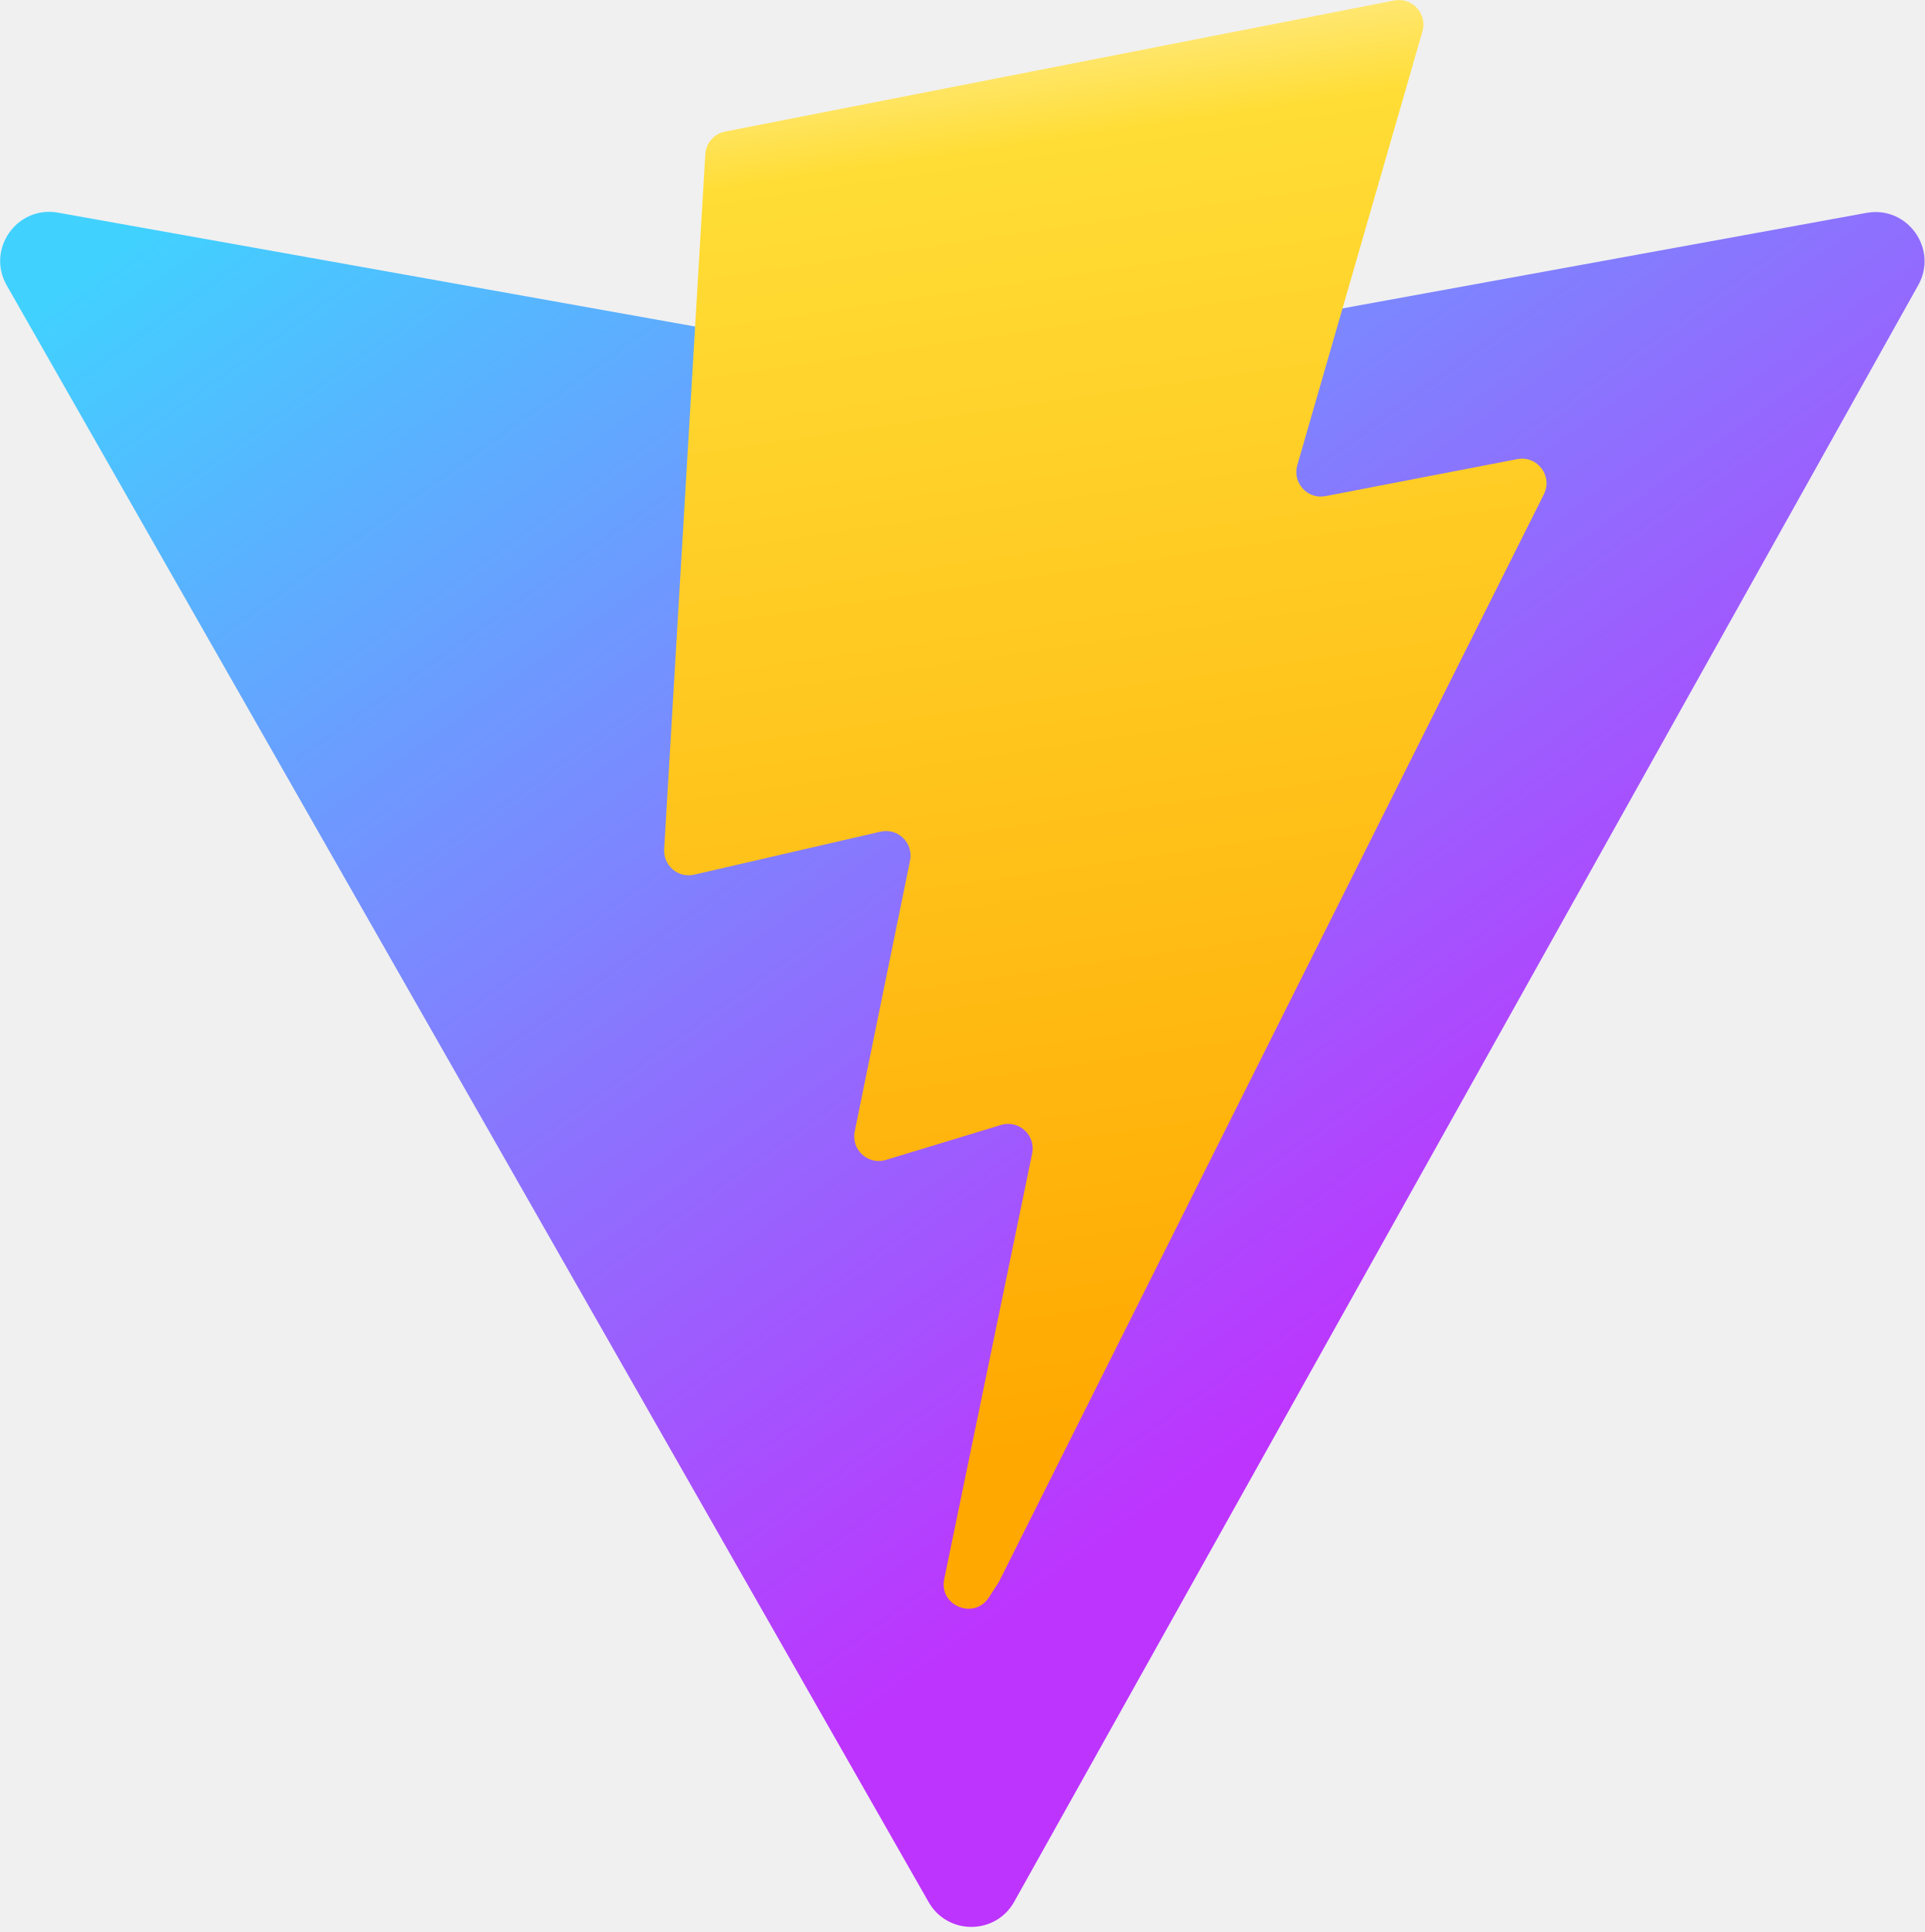
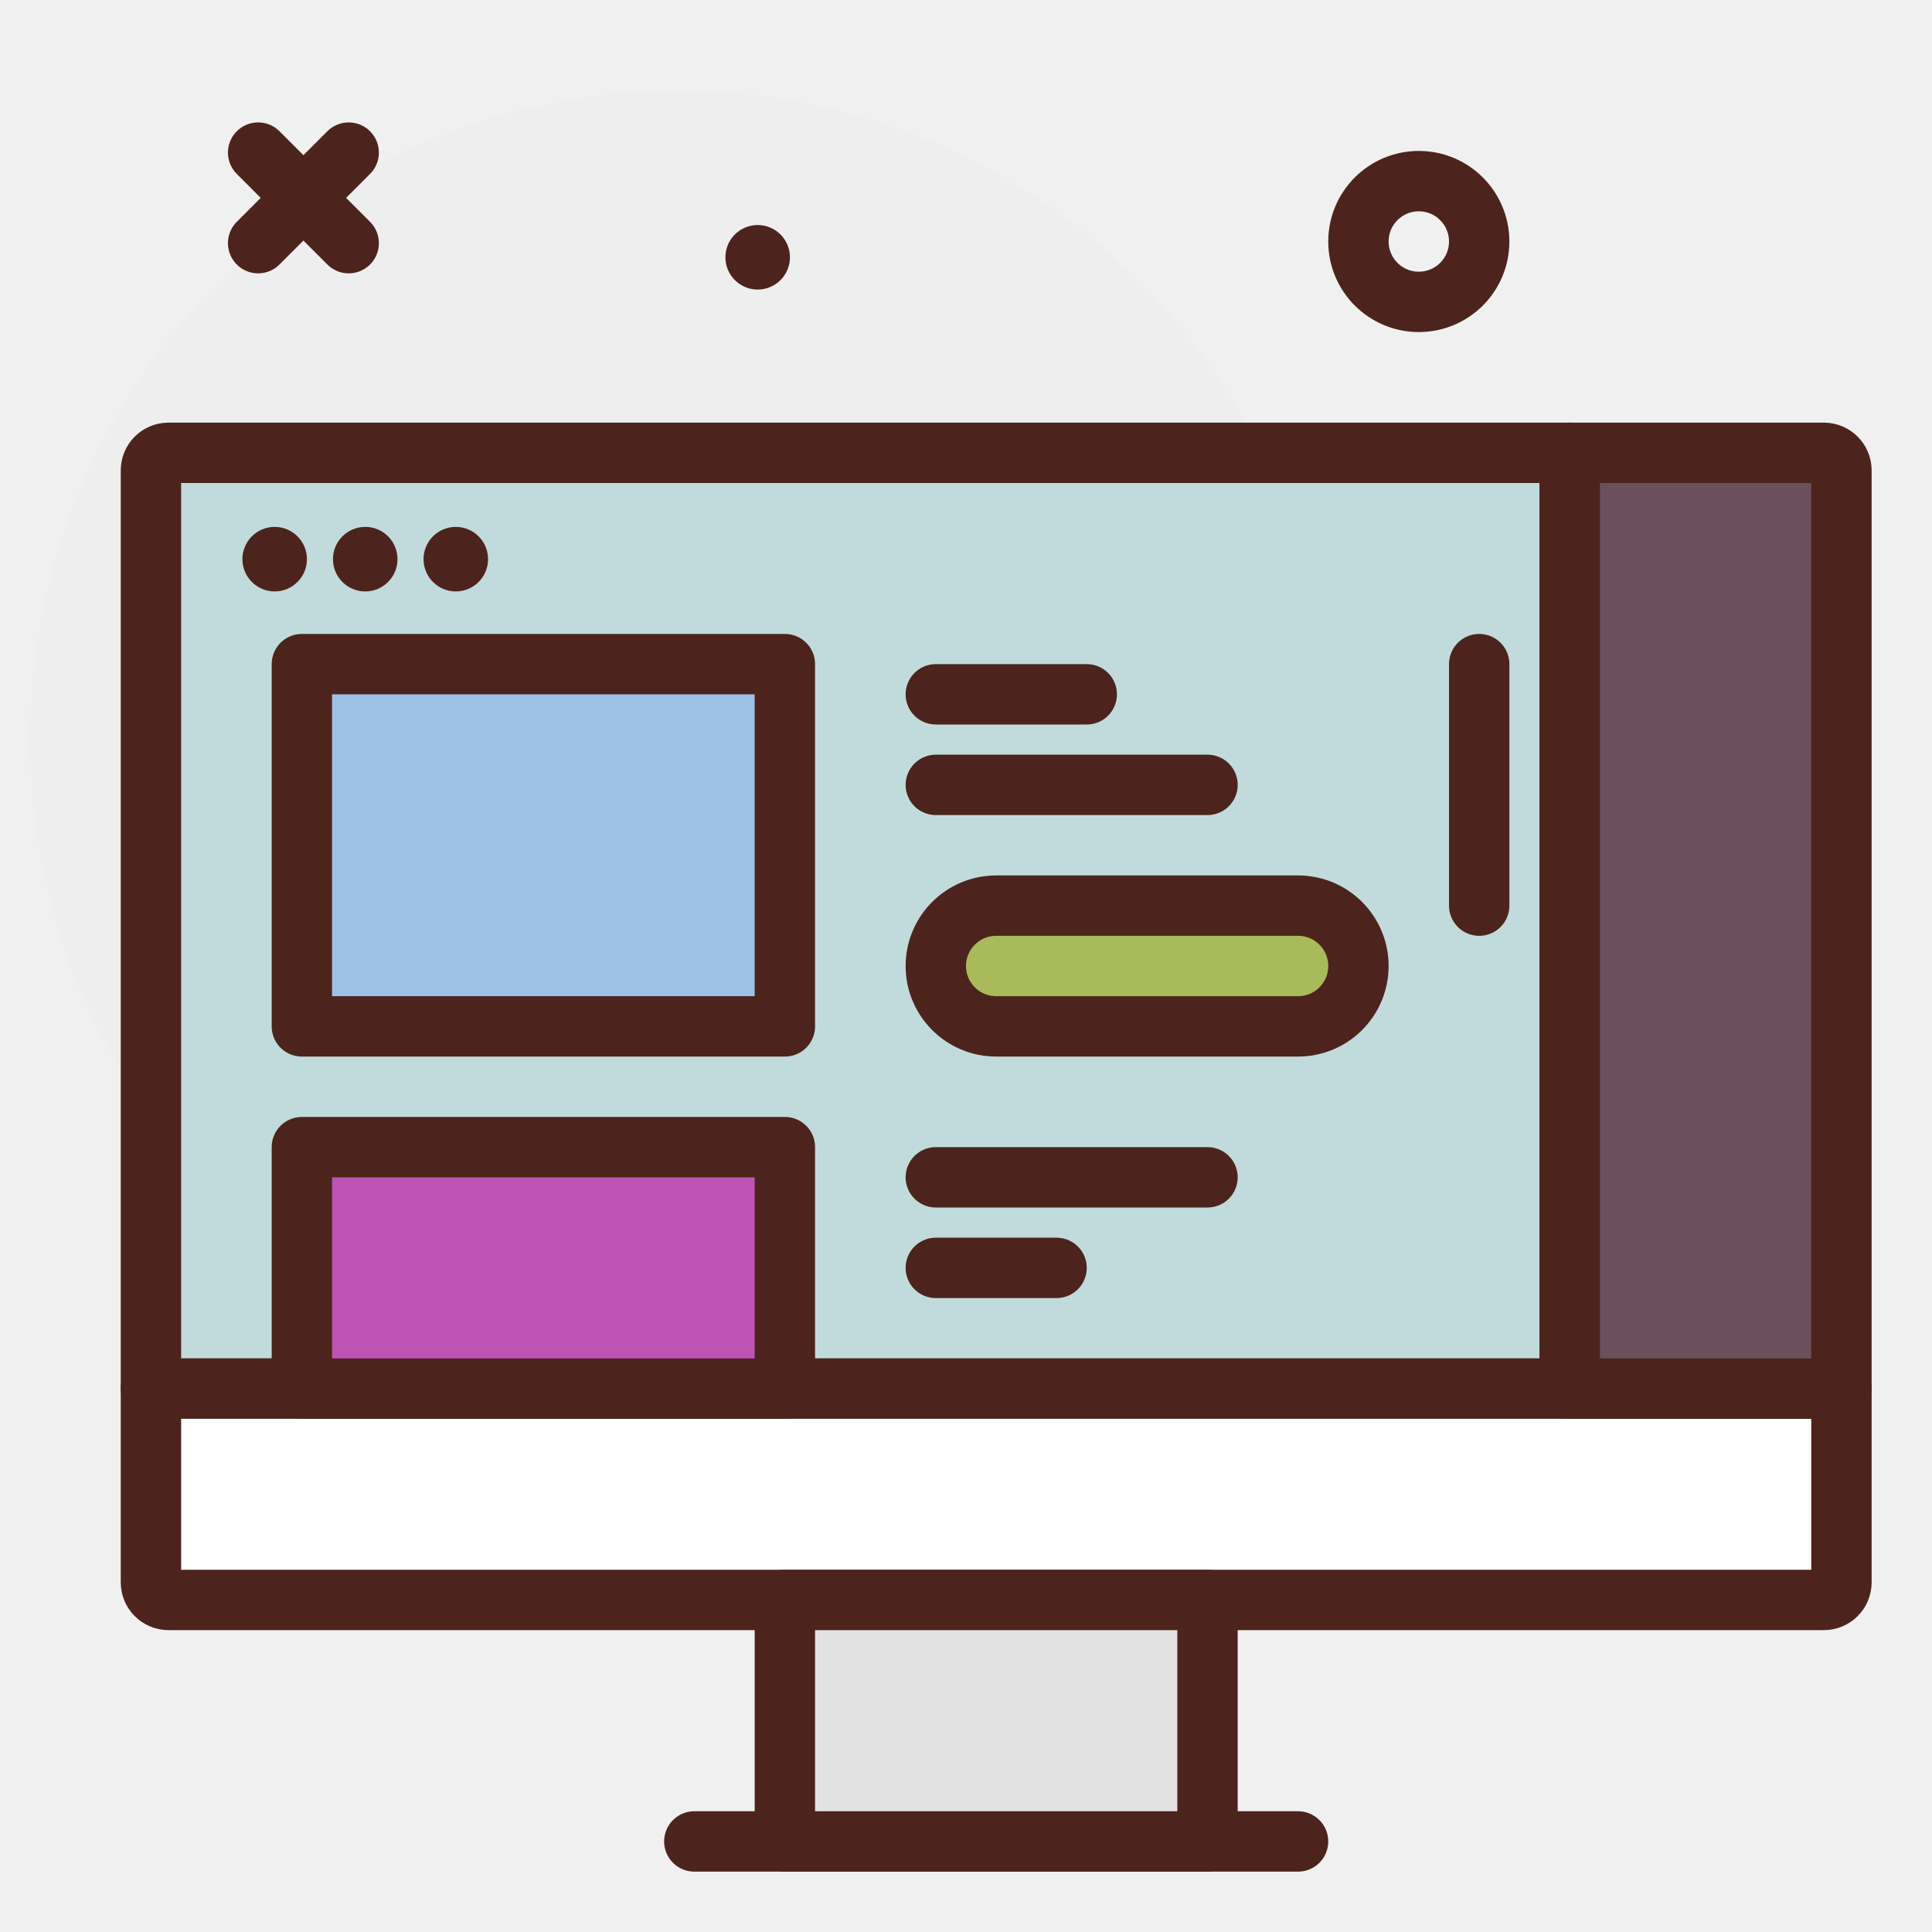
- <svg xmlns="http://www.w3.org/2000/svg" aria-hidden="true" role="img" class="iconify iconify--logos" width="31.88" height="32" preserveAspectRatio="xMidYMid meet" viewBox="0 0 256 257">
+ <svg xmlns="http://www.w3.org/2000/svg" viewBox="0 0 64 64">
  <defs>
-     <linearGradient id="IconifyId1813088fe1fbc01fb466" x1="-.828%" x2="57.636%" y1="7.652%" y2="78.411%">
-       <stop offset="0%" stop-color="#41D1FF" />
-       <stop offset="100%" stop-color="#BD34FE" />
-     </linearGradient>
-     <linearGradient id="IconifyId1813088fe1fbc01fb467" x1="43.376%" x2="50.316%" y1="2.242%" y2="89.03%">
-       <stop offset="0%" stop-color="#FFEA83" />
-       <stop offset="8.333%" stop-color="#FFDD35" />
-       <stop offset="100%" stop-color="#FFA800" />
-     </linearGradient>
+     <style>.cls-1{fill:#eee;}.cls-2{fill:#c1dbdc;}.cls-10,.cls-2,.cls-3,.cls-5,.cls-6,.cls-7,.cls-8,.cls-9{stroke:#4c241d;stroke-linecap:round;stroke-linejoin:round;stroke-width:2px;}.cls-3{fill:none;}.cls-4{fill:#4c241d;}.cls-5{fill:#fff;}.cls-6{fill:#e2e2e2;}.cls-7{fill:#9dc1e4;}.cls-8{fill:#bd53b5;}.cls-9{fill:#a9ba5a;}.cls-10{fill:#6b4f5b;}</style>
  </defs>
-   <path fill="url(#IconifyId1813088fe1fbc01fb466)" d="M255.153 37.938L134.897 252.976c-2.483 4.44-8.862 4.466-11.382.048L.875 37.958c-2.746-4.814 1.371-10.646 6.827-9.67l120.385 21.517a6.537 6.537 0 0 0 2.322-.004l117.867-21.483c5.438-.991 9.574 4.796 6.877 9.62Z" />
-   <path fill="url(#IconifyId1813088fe1fbc01fb467)" d="M185.432.063L96.44 17.501a3.268 3.268 0 0 0-2.634 3.014l-5.474 92.456a3.268 3.268 0 0 0 3.997 3.378l24.777-5.718c2.318-.535 4.413 1.507 3.936 3.838l-7.361 36.047c-.495 2.426 1.782 4.5 4.151 3.78l15.304-4.649c2.372-.72 4.652 1.36 4.15 3.788l-11.698 56.621c-.732 3.542 3.979 5.473 5.943 2.437l1.313-2.028l72.516-144.72c1.215-2.423-.88-5.186-3.54-4.672l-25.505 4.922c-2.396.462-4.435-1.77-3.759-4.114l16.646-57.705c.677-2.35-1.37-4.583-3.769-4.113Z" />
+   <g id="portfolio">
+     <circle class="cls-1" cx="22.5" cy="24.5" r="21.5" />
+     <path class="cls-2" d="M5.582,15A.582.582,0,0,0,5,15.582V46H52V15Z" />
+     <circle class="cls-3" cx="47" cy="8" r="2" />
+     <circle class="cls-4" cx="25.099" cy="8.523" r="1.069" />
+     <line class="cls-3" x1="8.551" x2="11.551" y1="5.055" y2="8.055" />
+     <line class="cls-3" x1="11.551" x2="8.551" y1="5.055" y2="8.055" />
+     <path class="cls-5" d="M5,46H61a0,0,0,0,1,0,0v6.418A.582.582,0,0,1,60.418,53H5.582A.582.582,0,0,1,5,52.418V46A0,0,0,0,1,5,46Z" />
+     <line class="cls-3" x1="23" x2="43" y1="61" y2="61" />
+     <rect class="cls-6" height="8" width="14" x="26" y="53" />
+     <rect class="cls-7" height="12" width="16" x="10" y="22" />
+     <rect class="cls-8" height="8" width="16" x="10" y="38" />
+     <circle class="cls-4" cx="9.099" cy="18.523" r="1.069" />
+     <circle class="cls-4" cx="12.099" cy="18.523" r="1.069" />
+     <circle class="cls-4" cx="15.099" cy="18.523" r="1.069" />
+     <line class="cls-3" x1="31" x2="36" y1="23" y2="23" />
+     <line class="cls-3" x1="31" x2="40" y1="26" y2="26" />
+     <line class="cls-3" x1="31" x2="40" y1="39" y2="39" />
+     <line class="cls-3" x1="31" x2="35" y1="42" y2="42" />
+     <rect class="cls-9" height="4" rx="2" width="14" x="31" y="30" />
+     <line class="cls-3" x1="49" x2="49" y1="22" y2="30" />
+     <path class="cls-10" d="M60.418,15H52V46h9V15.582A.582.582,0,0,0,60.418,15Z" />
+   </g>
</svg>
